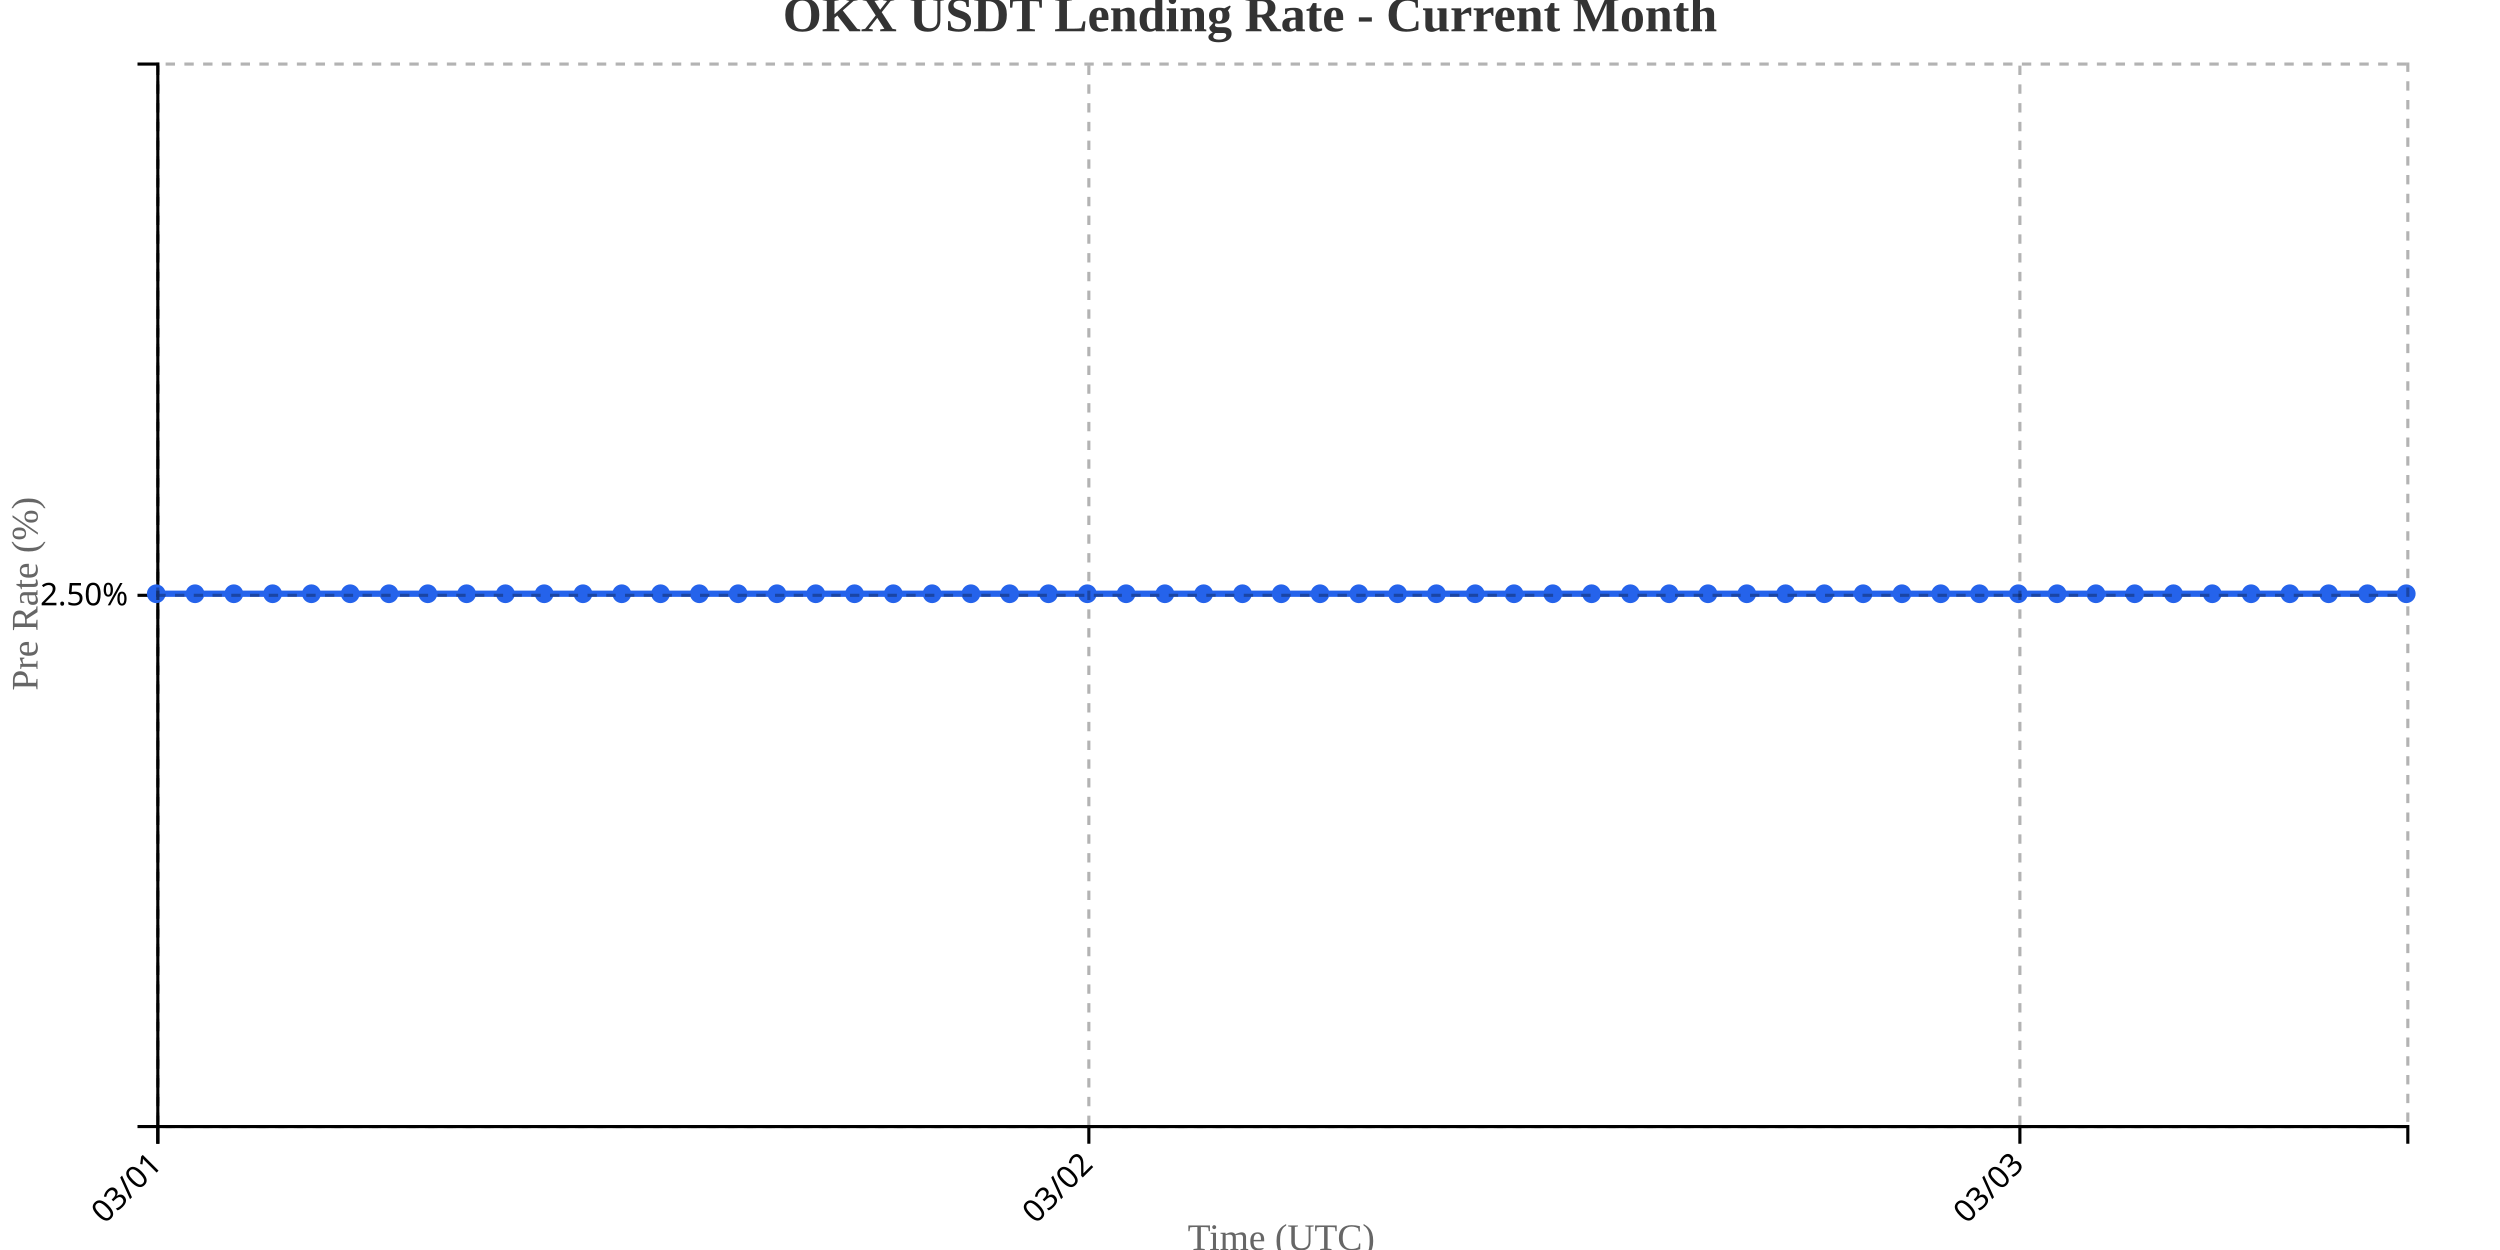
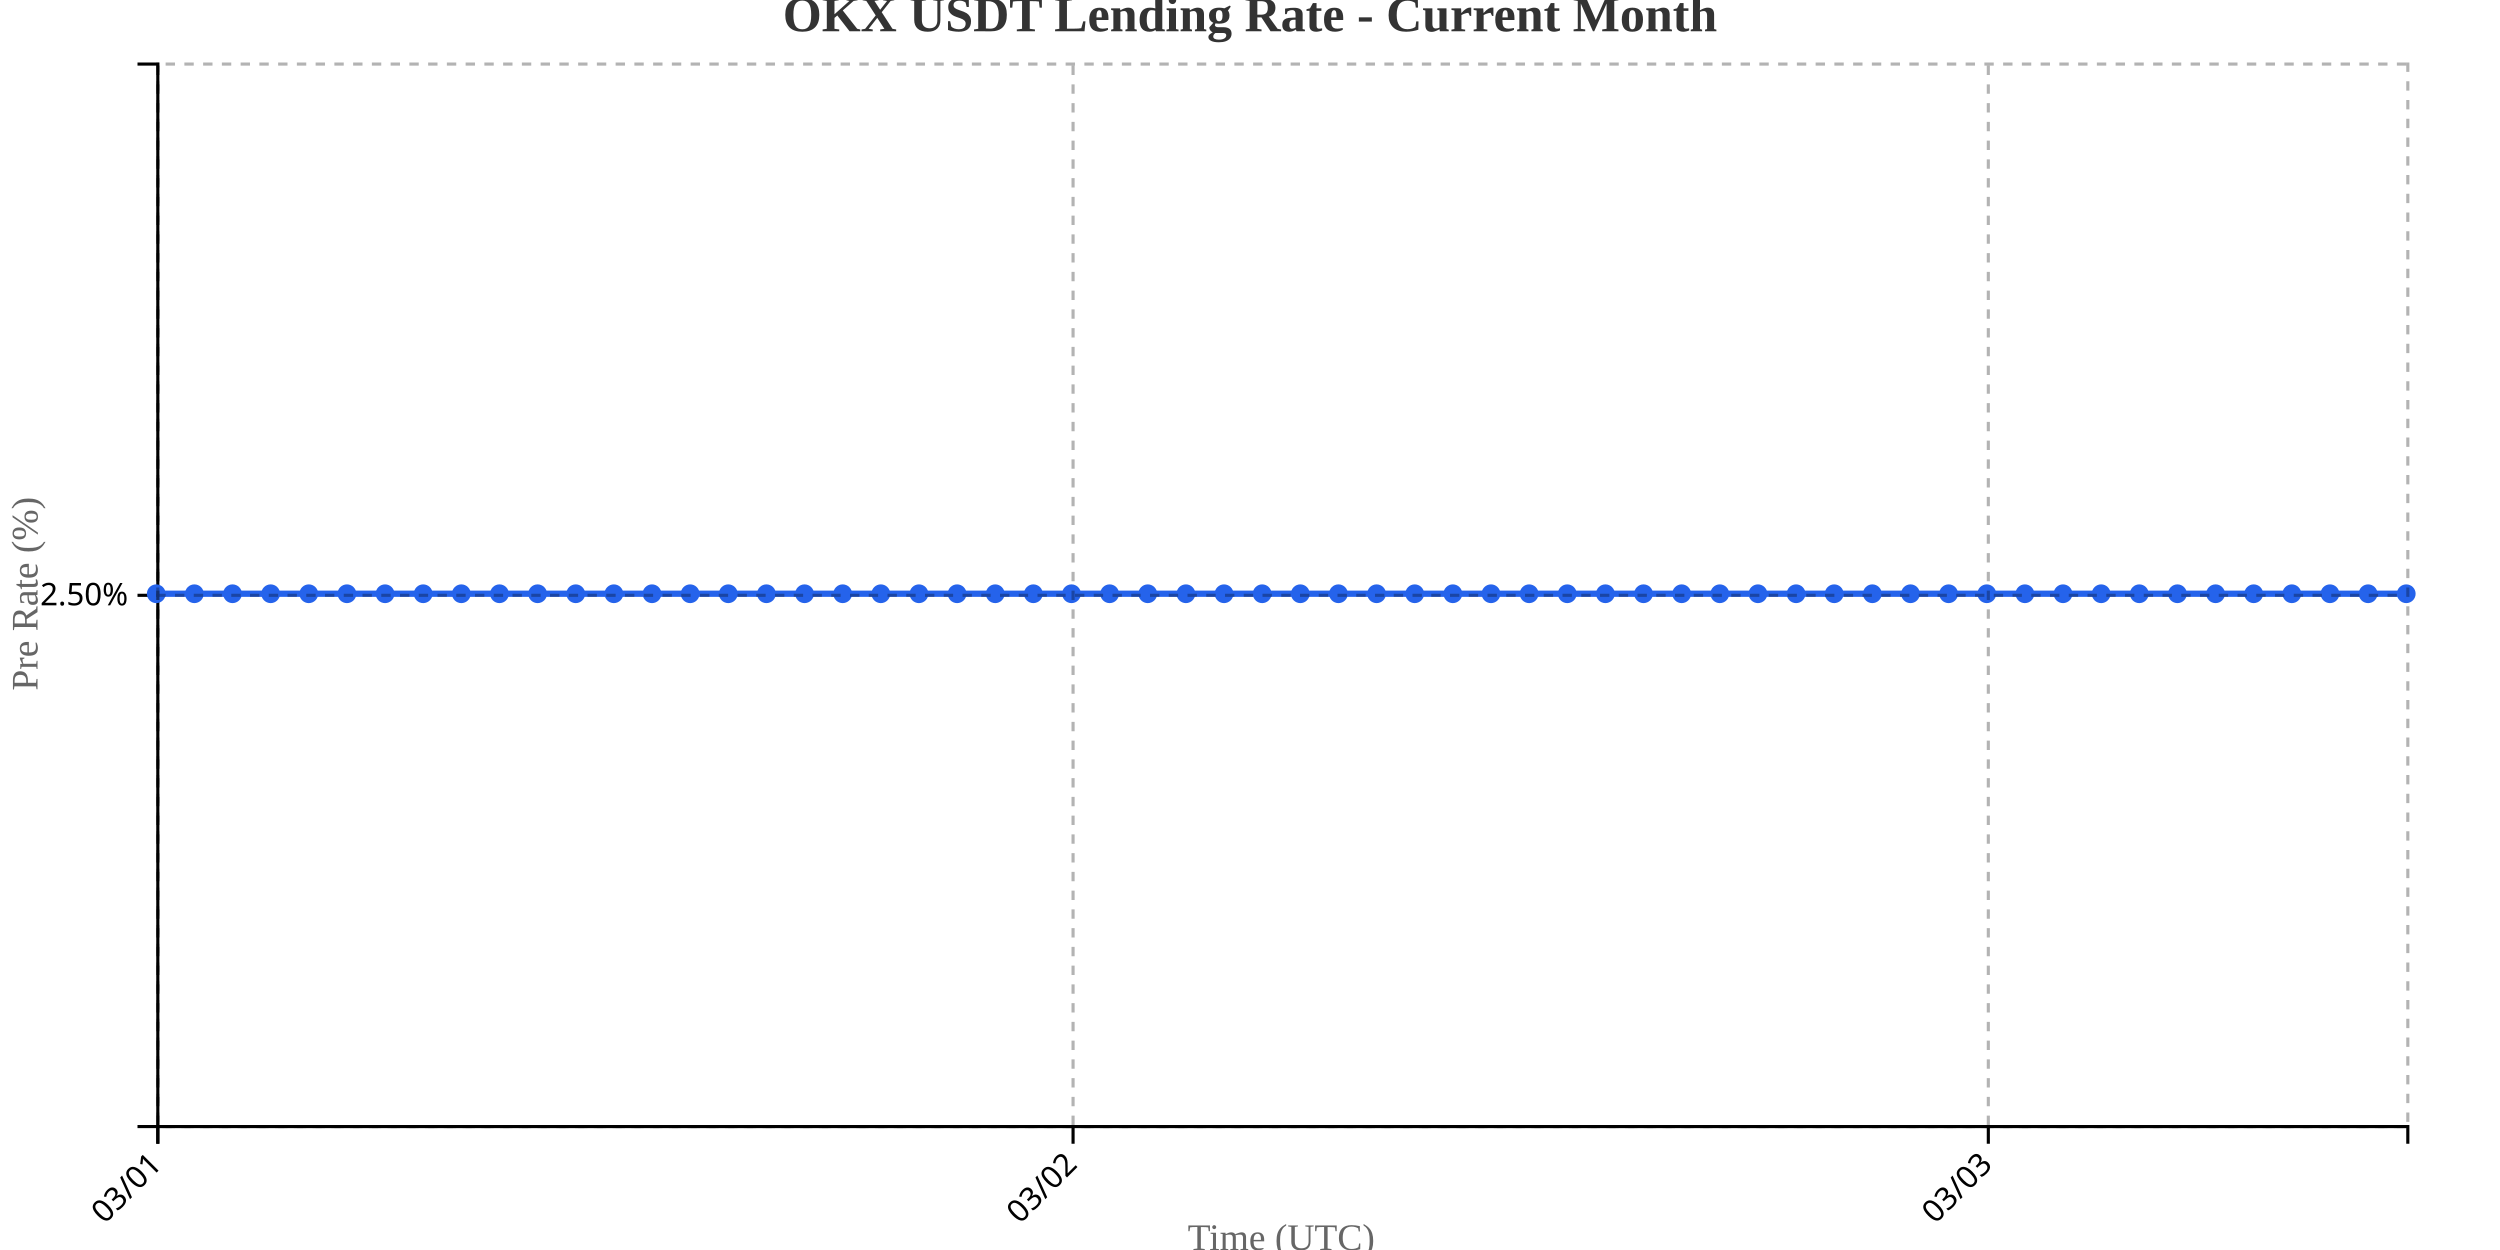
<svg xmlns="http://www.w3.org/2000/svg" width="800" height="400">
  <g transform="translate(50,20)">
    <g transform="translate(0,340)" fill="none" font-size="10" font-family="sans-serif" text-anchor="middle">
      <path class="domain" stroke="currentColor" d="M0.5,6V0.5H720.5V6" />
      <g class="tick" opacity="1" transform="translate(0.5,0)">
        <line stroke="currentColor" y2="6" />
        <text fill="currentColor" y="9" dy=".15em" style="text-anchor: end;" dx="-.8em" transform="rotate(-45)">03/01</text>
      </g>
-       <g class="tick" opacity="1" transform="translate(298.431,0)">
+       <g class="tick" opacity="1" transform="translate(293.3814,0)">
        <line stroke="currentColor" y2="6" />
        <text fill="currentColor" y="9" dy=".15em" style="text-anchor: end;" dx="-.8em" transform="rotate(-45)">03/02</text>
      </g>
-       <g class="tick" opacity="1" transform="translate(596.3621,0)">
+       <g class="tick" opacity="1" transform="translate(586.2627,0)">
        <line stroke="currentColor" y2="6" />
        <text fill="currentColor" y="9" dy=".15em" style="text-anchor: end;" dx="-.8em" transform="rotate(-45)">03/03</text>
      </g>
    </g>
    <g fill="none" font-size="10" font-family="sans-serif" text-anchor="end">
      <path class="domain" stroke="currentColor" d="M-6,340.5H0.5V0.5H-6" />
      <g class="tick" opacity="1" transform="translate(0,170.5)">
        <line stroke="currentColor" x2="-6" />
        <text fill="currentColor" x="-9" dy="0.32em">2.50%</text>
      </g>
    </g>
    <text transform="rotate(-90)" y="-50" x="-170" dy="1em" style="text-anchor: middle; font-size: 12px; fill: #666;">Pre Rate (%)</text>
    <text transform="translate(360, 380)" style="text-anchor: middle; font-size: 12px; fill: #666;">Time (UTC)</text>
-     <path fill="none" stroke="#2563eb" stroke-width="2" d="M0,170C4.138,170,8.276,170,12.414,170C16.552,170,20.69,170,24.828,170C28.966,170,33.103,170,37.241,170C41.379,170,45.517,170,49.655,170C53.793,170,57.931,170,62.069,170C66.207,170,70.345,170,74.483,170C78.621,170,82.759,170,86.897,170C91.034,170,95.172,170,99.31,170C103.448,170,107.586,170,111.724,170C115.862,170,120,170,124.138,170C128.276,170,132.414,170,136.552,170C140.69,170,144.828,170,148.966,170C153.103,170,157.241,170,161.379,170C165.517,170,169.655,170,173.793,170C177.931,170,182.069,170,186.207,170C190.345,170,194.483,170,198.621,170C202.759,170,206.897,170,211.034,170C215.172,170,219.31,170,223.448,170C227.586,170,231.724,170,235.862,170C240,170,244.138,170,248.276,170C252.414,170,256.552,170,260.69,170C264.828,170,268.966,170,273.103,170C277.241,170,281.379,170,285.517,170C289.655,170,293.793,170,297.931,170C302.069,170,306.207,170,310.345,170C314.483,170,318.621,170,322.759,170C326.897,170,331.034,170,335.172,170C339.31,170,343.448,170,347.586,170C351.724,170,355.862,170,360,170C364.138,170,368.276,170,372.414,170C376.552,170,380.69,170,384.828,170C388.966,170,393.103,170,397.241,170C401.379,170,405.517,170,409.655,170C413.793,170,417.931,170,422.069,170C426.207,170,430.345,170,434.483,170C438.621,170,442.759,170,446.897,170C451.034,170,455.172,170,459.31,170C463.448,170,467.586,170,471.724,170C475.862,170,480,170,484.138,170C488.276,170,492.414,170,496.552,170C500.69,170,504.828,170,508.966,170C513.103,170,517.241,170,521.379,170C525.517,170,529.655,170,533.793,170C537.931,170,542.069,170,546.207,170C550.345,170,554.483,170,558.621,170C562.759,170,566.897,170,571.034,170C575.172,170,579.31,170,583.448,170C587.586,170,591.724,170,595.862,170C600,170,604.138,170,608.276,170C612.414,170,616.552,170,620.69,170C624.828,170,628.966,170,633.103,170C637.241,170,641.379,170,645.517,170C649.655,170,653.793,170,657.931,170C662.069,170,666.207,170,670.345,170C674.483,170,678.621,170,682.759,170C686.897,170,691.034,170,695.172,170C699.31,170,703.448,170,707.586,170C711.724,170,715.862,170,720,170" />
+     <path fill="none" stroke="#2563eb" stroke-width="2" d="M0,170C4.068,170,8.136,170,12.203,170C16.271,170,20.339,170,24.407,170C28.475,170,32.542,170,36.61,170C40.678,170,44.746,170,48.814,170C52.881,170,56.949,170,61.017,170C65.085,170,69.153,170,73.22,170C77.288,170,81.356,170,85.424,170C89.492,170,93.559,170,97.627,170C101.695,170,105.763,170,109.831,170C113.898,170,117.966,170,122.034,170C126.102,170,130.169,170,134.237,170C138.305,170,142.373,170,146.441,170C150.508,170,154.576,170,158.644,170C162.712,170,166.78,170,170.847,170C174.915,170,178.983,170,183.051,170C187.119,170,191.186,170,195.254,170C199.322,170,203.39,170,207.458,170C211.525,170,215.593,170,219.661,170C223.729,170,227.797,170,231.864,170C235.932,170,240,170,244.068,170C248.136,170,252.203,170,256.271,170C260.339,170,264.407,170,268.475,170C272.542,170,276.61,170,280.678,170C284.746,170,288.814,170,292.881,170C296.949,170,301.017,170,305.085,170C309.153,170,313.22,170,317.288,170C321.356,170,325.424,170,329.492,170C333.559,170,337.627,170,341.695,170C345.763,170,349.831,170,353.898,170C357.966,170,362.034,170,366.102,170C370.169,170,374.237,170,378.305,170C382.373,170,386.441,170,390.508,170C394.576,170,398.644,170,402.712,170C406.78,170,410.847,170,414.915,170C418.983,170,423.051,170,427.119,170C431.186,170,435.254,170,439.322,170C443.39,170,447.458,170,451.525,170C455.593,170,459.661,170,463.729,170C467.797,170,471.864,170,475.932,170C480,170,484.068,170,488.136,170C492.203,170,496.271,170,500.339,170C504.407,170,508.475,170,512.542,170C516.61,170,520.678,170,524.746,170C528.814,170,532.881,170,536.949,170C541.017,170,545.085,170,549.153,170C553.22,170,557.288,170,561.356,170C565.424,170,569.492,170,573.559,170C577.627,170,581.695,170,585.763,170C589.831,170,593.898,170,597.966,170C602.034,170,606.102,170,610.169,170C614.237,170,618.305,170,622.373,170C626.441,170,630.508,170,634.576,170C638.644,170,642.712,170,646.78,170C650.847,170,654.915,170,658.983,170C663.051,170,667.119,170,671.186,170C675.254,170,679.322,170,683.39,170C687.458,170,691.525,170,695.593,170C699.661,170,703.729,170,707.797,170C711.864,170,715.932,170,720,170" />
    <circle class="dot" cx="0" cy="170" r="3" fill="#2563eb" />
-     <circle class="dot" cx="12.414" cy="170" r="3" fill="#2563eb" />
-     <circle class="dot" cx="24.828" cy="170" r="3" fill="#2563eb" />
-     <circle class="dot" cx="37.241" cy="170" r="3" fill="#2563eb" />
-     <circle class="dot" cx="49.655" cy="170" r="3" fill="#2563eb" />
-     <circle class="dot" cx="62.069" cy="170" r="3" fill="#2563eb" />
-     <circle class="dot" cx="74.483" cy="170" r="3" fill="#2563eb" />
-     <circle class="dot" cx="86.897" cy="170" r="3" fill="#2563eb" />
-     <circle class="dot" cx="99.31" cy="170" r="3" fill="#2563eb" />
-     <circle class="dot" cx="111.724" cy="170" r="3" fill="#2563eb" />
-     <circle class="dot" cx="124.138" cy="170" r="3" fill="#2563eb" />
-     <circle class="dot" cx="136.552" cy="170" r="3" fill="#2563eb" />
-     <circle class="dot" cx="148.966" cy="170" r="3" fill="#2563eb" />
-     <circle class="dot" cx="161.379" cy="170" r="3" fill="#2563eb" />
-     <circle class="dot" cx="173.793" cy="170" r="3" fill="#2563eb" />
-     <circle class="dot" cx="186.207" cy="170" r="3" fill="#2563eb" />
-     <circle class="dot" cx="198.621" cy="170" r="3" fill="#2563eb" />
-     <circle class="dot" cx="211.034" cy="170" r="3" fill="#2563eb" />
-     <circle class="dot" cx="223.448" cy="170" r="3" fill="#2563eb" />
-     <circle class="dot" cx="235.862" cy="170" r="3" fill="#2563eb" />
-     <circle class="dot" cx="248.276" cy="170" r="3" fill="#2563eb" />
-     <circle class="dot" cx="260.69" cy="170" r="3" fill="#2563eb" />
-     <circle class="dot" cx="273.103" cy="170" r="3" fill="#2563eb" />
-     <circle class="dot" cx="285.517" cy="170" r="3" fill="#2563eb" />
-     <circle class="dot" cx="297.931" cy="170" r="3" fill="#2563eb" />
-     <circle class="dot" cx="310.345" cy="170" r="3" fill="#2563eb" />
-     <circle class="dot" cx="322.759" cy="170" r="3" fill="#2563eb" />
-     <circle class="dot" cx="335.172" cy="170" r="3" fill="#2563eb" />
-     <circle class="dot" cx="347.586" cy="170" r="3" fill="#2563eb" />
-     <circle class="dot" cx="360" cy="170" r="3" fill="#2563eb" />
-     <circle class="dot" cx="372.414" cy="170" r="3" fill="#2563eb" />
-     <circle class="dot" cx="384.828" cy="170" r="3" fill="#2563eb" />
-     <circle class="dot" cx="397.241" cy="170" r="3" fill="#2563eb" />
-     <circle class="dot" cx="409.655" cy="170" r="3" fill="#2563eb" />
-     <circle class="dot" cx="422.069" cy="170" r="3" fill="#2563eb" />
-     <circle class="dot" cx="434.483" cy="170" r="3" fill="#2563eb" />
-     <circle class="dot" cx="446.897" cy="170" r="3" fill="#2563eb" />
-     <circle class="dot" cx="459.31" cy="170" r="3" fill="#2563eb" />
-     <circle class="dot" cx="471.724" cy="170" r="3" fill="#2563eb" />
-     <circle class="dot" cx="484.138" cy="170" r="3" fill="#2563eb" />
-     <circle class="dot" cx="496.552" cy="170" r="3" fill="#2563eb" />
-     <circle class="dot" cx="508.966" cy="170" r="3" fill="#2563eb" />
-     <circle class="dot" cx="521.379" cy="170" r="3" fill="#2563eb" />
-     <circle class="dot" cx="533.793" cy="170" r="3" fill="#2563eb" />
-     <circle class="dot" cx="546.207" cy="170" r="3" fill="#2563eb" />
-     <circle class="dot" cx="558.621" cy="170" r="3" fill="#2563eb" />
-     <circle class="dot" cx="571.034" cy="170" r="3" fill="#2563eb" />
-     <circle class="dot" cx="583.448" cy="170" r="3" fill="#2563eb" />
-     <circle class="dot" cx="595.862" cy="170" r="3" fill="#2563eb" />
-     <circle class="dot" cx="608.276" cy="170" r="3" fill="#2563eb" />
-     <circle class="dot" cx="620.69" cy="170" r="3" fill="#2563eb" />
-     <circle class="dot" cx="633.103" cy="170" r="3" fill="#2563eb" />
-     <circle class="dot" cx="645.517" cy="170" r="3" fill="#2563eb" />
-     <circle class="dot" cx="657.931" cy="170" r="3" fill="#2563eb" />
-     <circle class="dot" cx="670.345" cy="170" r="3" fill="#2563eb" />
-     <circle class="dot" cx="682.759" cy="170" r="3" fill="#2563eb" />
-     <circle class="dot" cx="695.172" cy="170" r="3" fill="#2563eb" />
-     <circle class="dot" cx="707.586" cy="170" r="3" fill="#2563eb" />
+     <circle class="dot" cx="12.203" cy="170" r="3" fill="#2563eb" />
+     <circle class="dot" cx="24.407" cy="170" r="3" fill="#2563eb" />
+     <circle class="dot" cx="36.61" cy="170" r="3" fill="#2563eb" />
+     <circle class="dot" cx="48.814" cy="170" r="3" fill="#2563eb" />
+     <circle class="dot" cx="61.017" cy="170" r="3" fill="#2563eb" />
+     <circle class="dot" cx="73.22" cy="170" r="3" fill="#2563eb" />
+     <circle class="dot" cx="85.424" cy="170" r="3" fill="#2563eb" />
+     <circle class="dot" cx="97.627" cy="170" r="3" fill="#2563eb" />
+     <circle class="dot" cx="109.831" cy="170" r="3" fill="#2563eb" />
+     <circle class="dot" cx="122.034" cy="170" r="3" fill="#2563eb" />
+     <circle class="dot" cx="134.237" cy="170" r="3" fill="#2563eb" />
+     <circle class="dot" cx="146.441" cy="170" r="3" fill="#2563eb" />
+     <circle class="dot" cx="158.644" cy="170" r="3" fill="#2563eb" />
+     <circle class="dot" cx="170.847" cy="170" r="3" fill="#2563eb" />
+     <circle class="dot" cx="183.051" cy="170" r="3" fill="#2563eb" />
+     <circle class="dot" cx="195.254" cy="170" r="3" fill="#2563eb" />
+     <circle class="dot" cx="207.458" cy="170" r="3" fill="#2563eb" />
+     <circle class="dot" cx="219.661" cy="170" r="3" fill="#2563eb" />
+     <circle class="dot" cx="231.864" cy="170" r="3" fill="#2563eb" />
+     <circle class="dot" cx="244.068" cy="170" r="3" fill="#2563eb" />
+     <circle class="dot" cx="256.271" cy="170" r="3" fill="#2563eb" />
+     <circle class="dot" cx="268.475" cy="170" r="3" fill="#2563eb" />
+     <circle class="dot" cx="280.678" cy="170" r="3" fill="#2563eb" />
+     <circle class="dot" cx="292.881" cy="170" r="3" fill="#2563eb" />
+     <circle class="dot" cx="305.085" cy="170" r="3" fill="#2563eb" />
+     <circle class="dot" cx="317.288" cy="170" r="3" fill="#2563eb" />
+     <circle class="dot" cx="329.492" cy="170" r="3" fill="#2563eb" />
+     <circle class="dot" cx="341.695" cy="170" r="3" fill="#2563eb" />
+     <circle class="dot" cx="353.898" cy="170" r="3" fill="#2563eb" />
+     <circle class="dot" cx="366.102" cy="170" r="3" fill="#2563eb" />
+     <circle class="dot" cx="378.305" cy="170" r="3" fill="#2563eb" />
+     <circle class="dot" cx="390.508" cy="170" r="3" fill="#2563eb" />
+     <circle class="dot" cx="402.712" cy="170" r="3" fill="#2563eb" />
+     <circle class="dot" cx="414.915" cy="170" r="3" fill="#2563eb" />
+     <circle class="dot" cx="427.119" cy="170" r="3" fill="#2563eb" />
+     <circle class="dot" cx="439.322" cy="170" r="3" fill="#2563eb" />
+     <circle class="dot" cx="451.525" cy="170" r="3" fill="#2563eb" />
+     <circle class="dot" cx="463.729" cy="170" r="3" fill="#2563eb" />
+     <circle class="dot" cx="475.932" cy="170" r="3" fill="#2563eb" />
+     <circle class="dot" cx="488.136" cy="170" r="3" fill="#2563eb" />
+     <circle class="dot" cx="500.339" cy="170" r="3" fill="#2563eb" />
+     <circle class="dot" cx="512.542" cy="170" r="3" fill="#2563eb" />
+     <circle class="dot" cx="524.746" cy="170" r="3" fill="#2563eb" />
+     <circle class="dot" cx="536.949" cy="170" r="3" fill="#2563eb" />
+     <circle class="dot" cx="549.153" cy="170" r="3" fill="#2563eb" />
+     <circle class="dot" cx="561.356" cy="170" r="3" fill="#2563eb" />
+     <circle class="dot" cx="573.559" cy="170" r="3" fill="#2563eb" />
+     <circle class="dot" cx="585.763" cy="170" r="3" fill="#2563eb" />
+     <circle class="dot" cx="597.966" cy="170" r="3" fill="#2563eb" />
+     <circle class="dot" cx="610.169" cy="170" r="3" fill="#2563eb" />
+     <circle class="dot" cx="622.373" cy="170" r="3" fill="#2563eb" />
+     <circle class="dot" cx="634.576" cy="170" r="3" fill="#2563eb" />
+     <circle class="dot" cx="646.78" cy="170" r="3" fill="#2563eb" />
+     <circle class="dot" cx="658.983" cy="170" r="3" fill="#2563eb" />
+     <circle class="dot" cx="671.186" cy="170" r="3" fill="#2563eb" />
+     <circle class="dot" cx="683.39" cy="170" r="3" fill="#2563eb" />
+     <circle class="dot" cx="695.593" cy="170" r="3" fill="#2563eb" />
+     <circle class="dot" cx="707.797" cy="170" r="3" fill="#2563eb" />
    <circle class="dot" cx="720" cy="170" r="3" fill="#2563eb" />
    <g class="grid" transform="translate(0,340)" fill="none" font-size="10" font-family="sans-serif" text-anchor="middle" style="stroke-dasharray: 3,3; opacity: 0.3;">
      <path class="domain" stroke="currentColor" d="M0.5,-340V0.5H720.5V-340" />
      <g class="tick" opacity="1" transform="translate(0.5,0)">
        <line stroke="currentColor" y2="-340" />
        <text fill="currentColor" y="3" dy="0.71em" />
      </g>
-       <g class="tick" opacity="1" transform="translate(298.431,0)">
+       <g class="tick" opacity="1" transform="translate(293.3814,0)">
        <line stroke="currentColor" y2="-340" />
        <text fill="currentColor" y="3" dy="0.71em" />
      </g>
-       <g class="tick" opacity="1" transform="translate(596.3621,0)">
+       <g class="tick" opacity="1" transform="translate(586.2627,0)">
        <line stroke="currentColor" y2="-340" />
        <text fill="currentColor" y="3" dy="0.71em" />
      </g>
    </g>
    <g class="grid" fill="none" font-size="10" font-family="sans-serif" text-anchor="end" style="stroke-dasharray: 3,3; opacity: 0.3;">
      <path class="domain" stroke="currentColor" d="M720,340.5H0.5V0.5H720" />
      <g class="tick" opacity="1" transform="translate(0,170.5)">
        <line stroke="currentColor" x2="720" />
        <text fill="currentColor" x="-3" dy="0.32em" />
      </g>
    </g>
  </g>
  <text x="400" y="10" text-anchor="middle" style="font-size: 16px; font-weight: bold; fill: #333;">OKX USDT Lending Rate - Current Month</text>
</svg>
